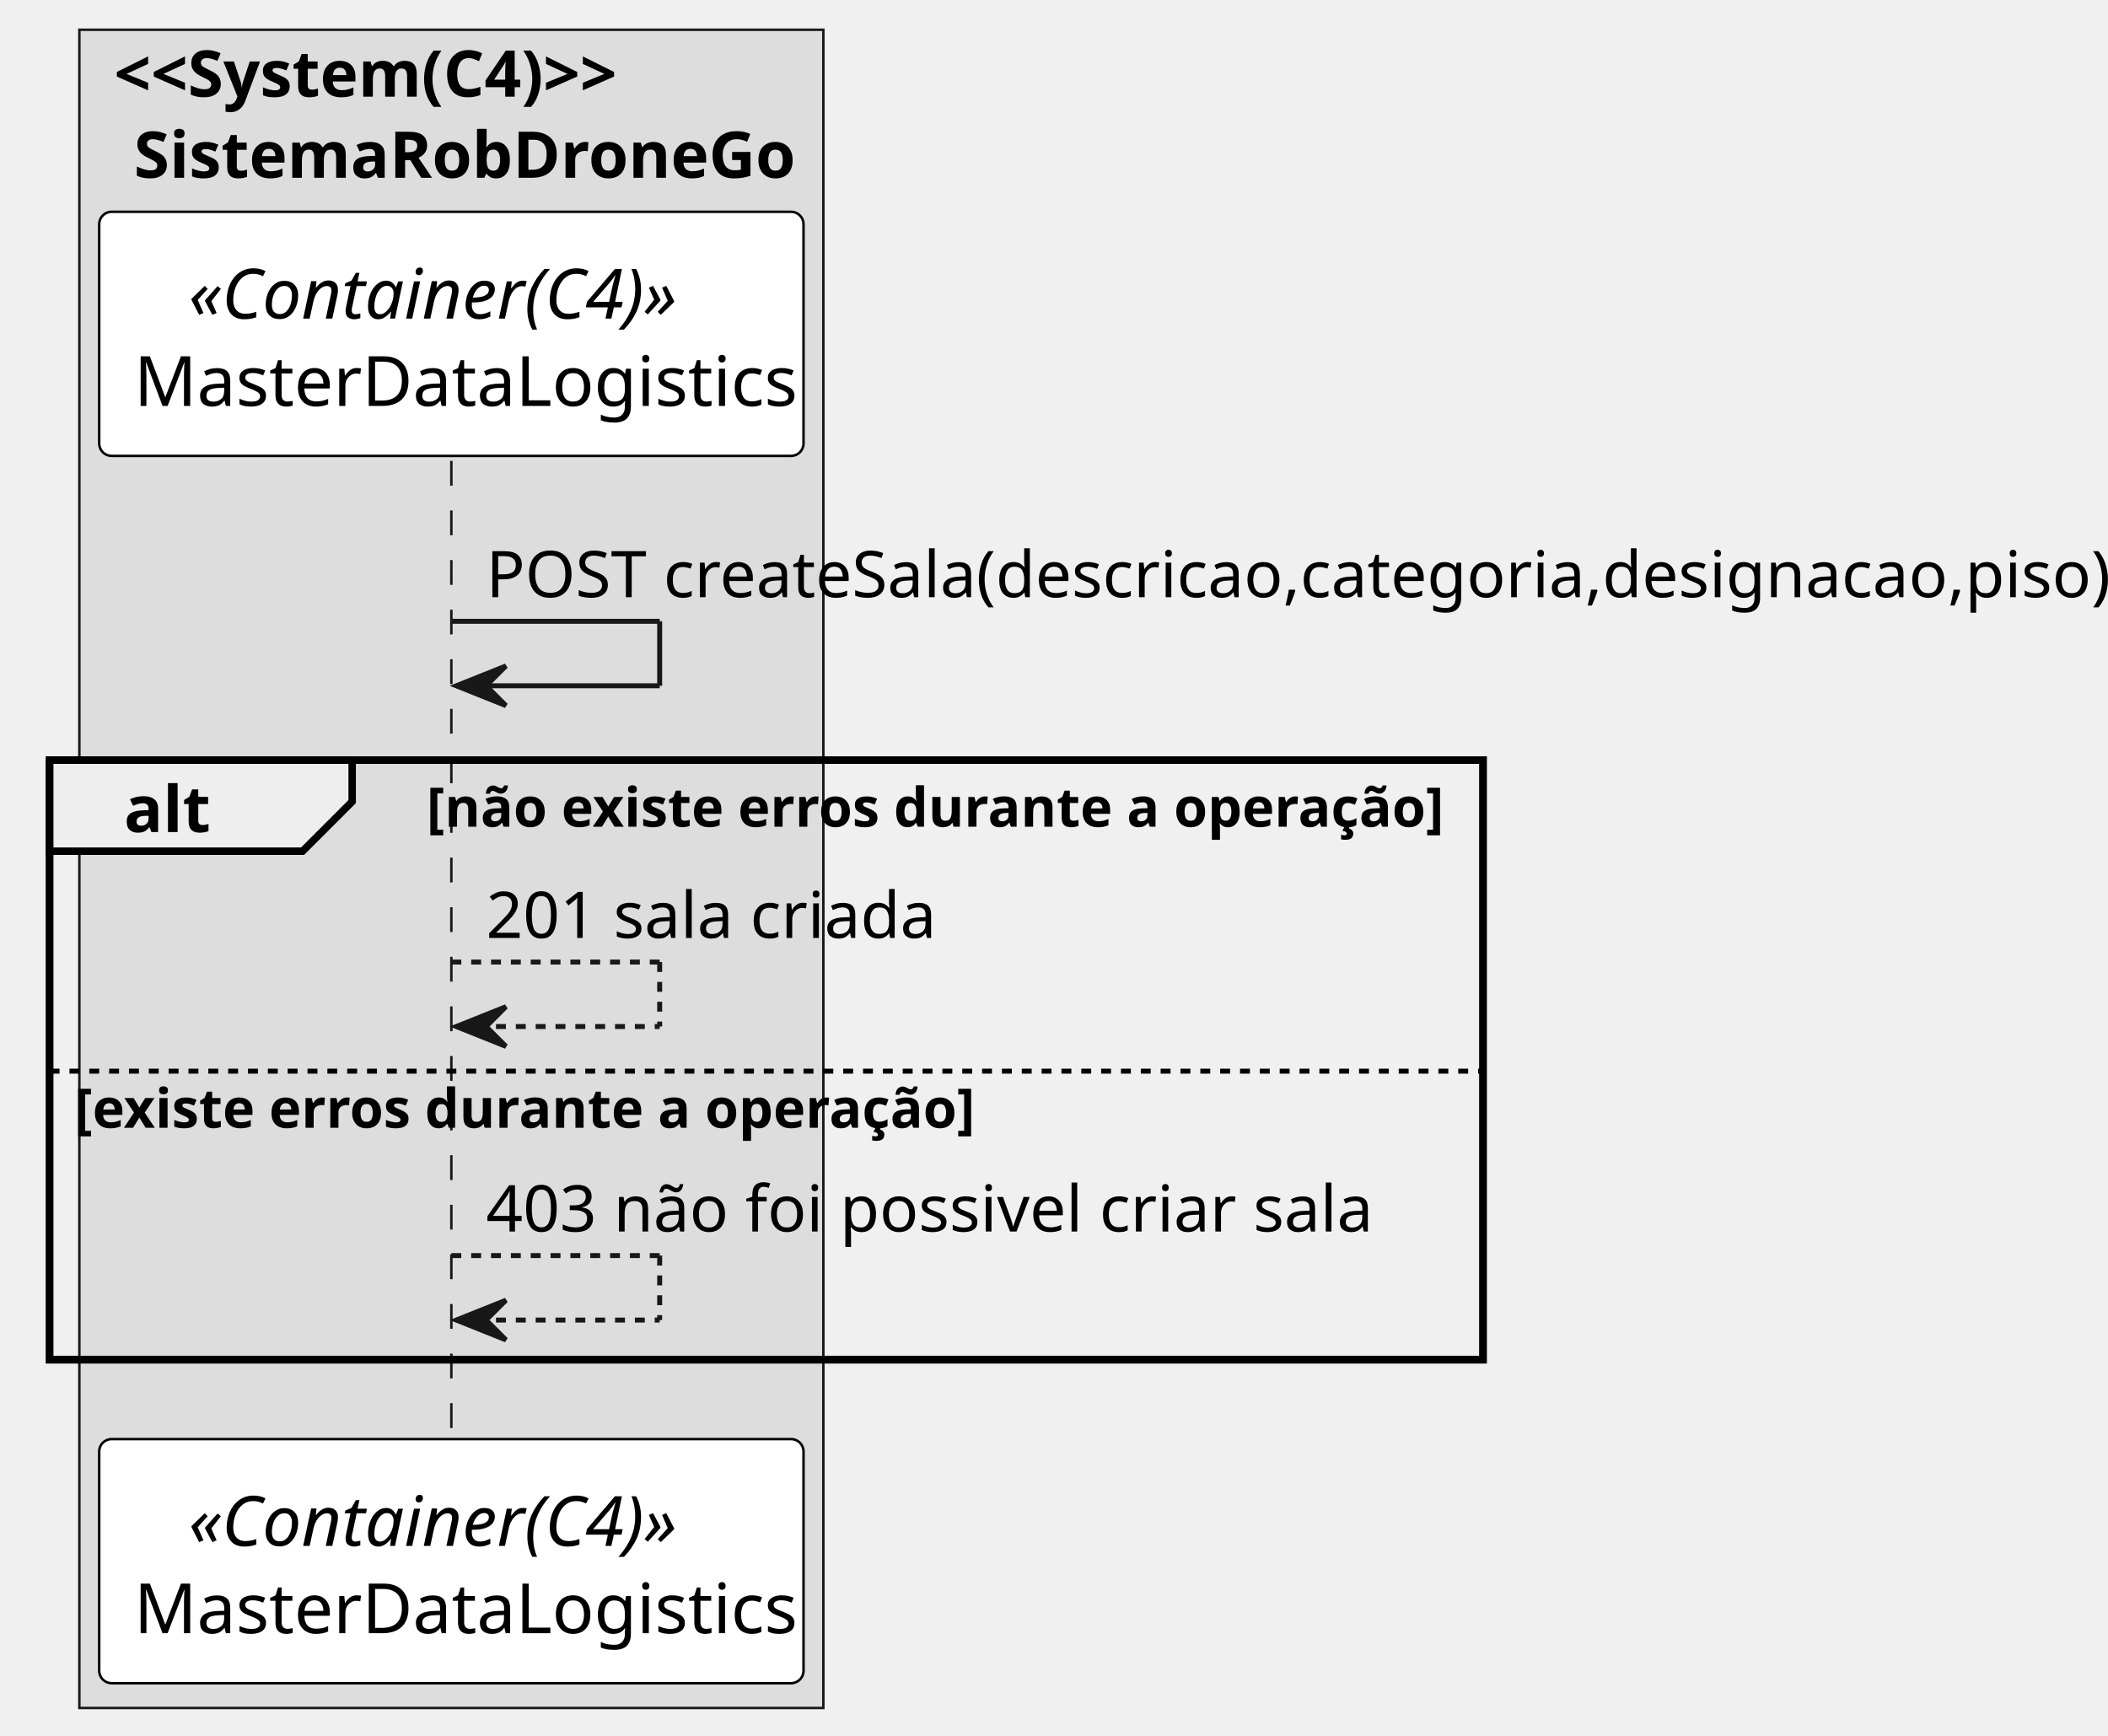
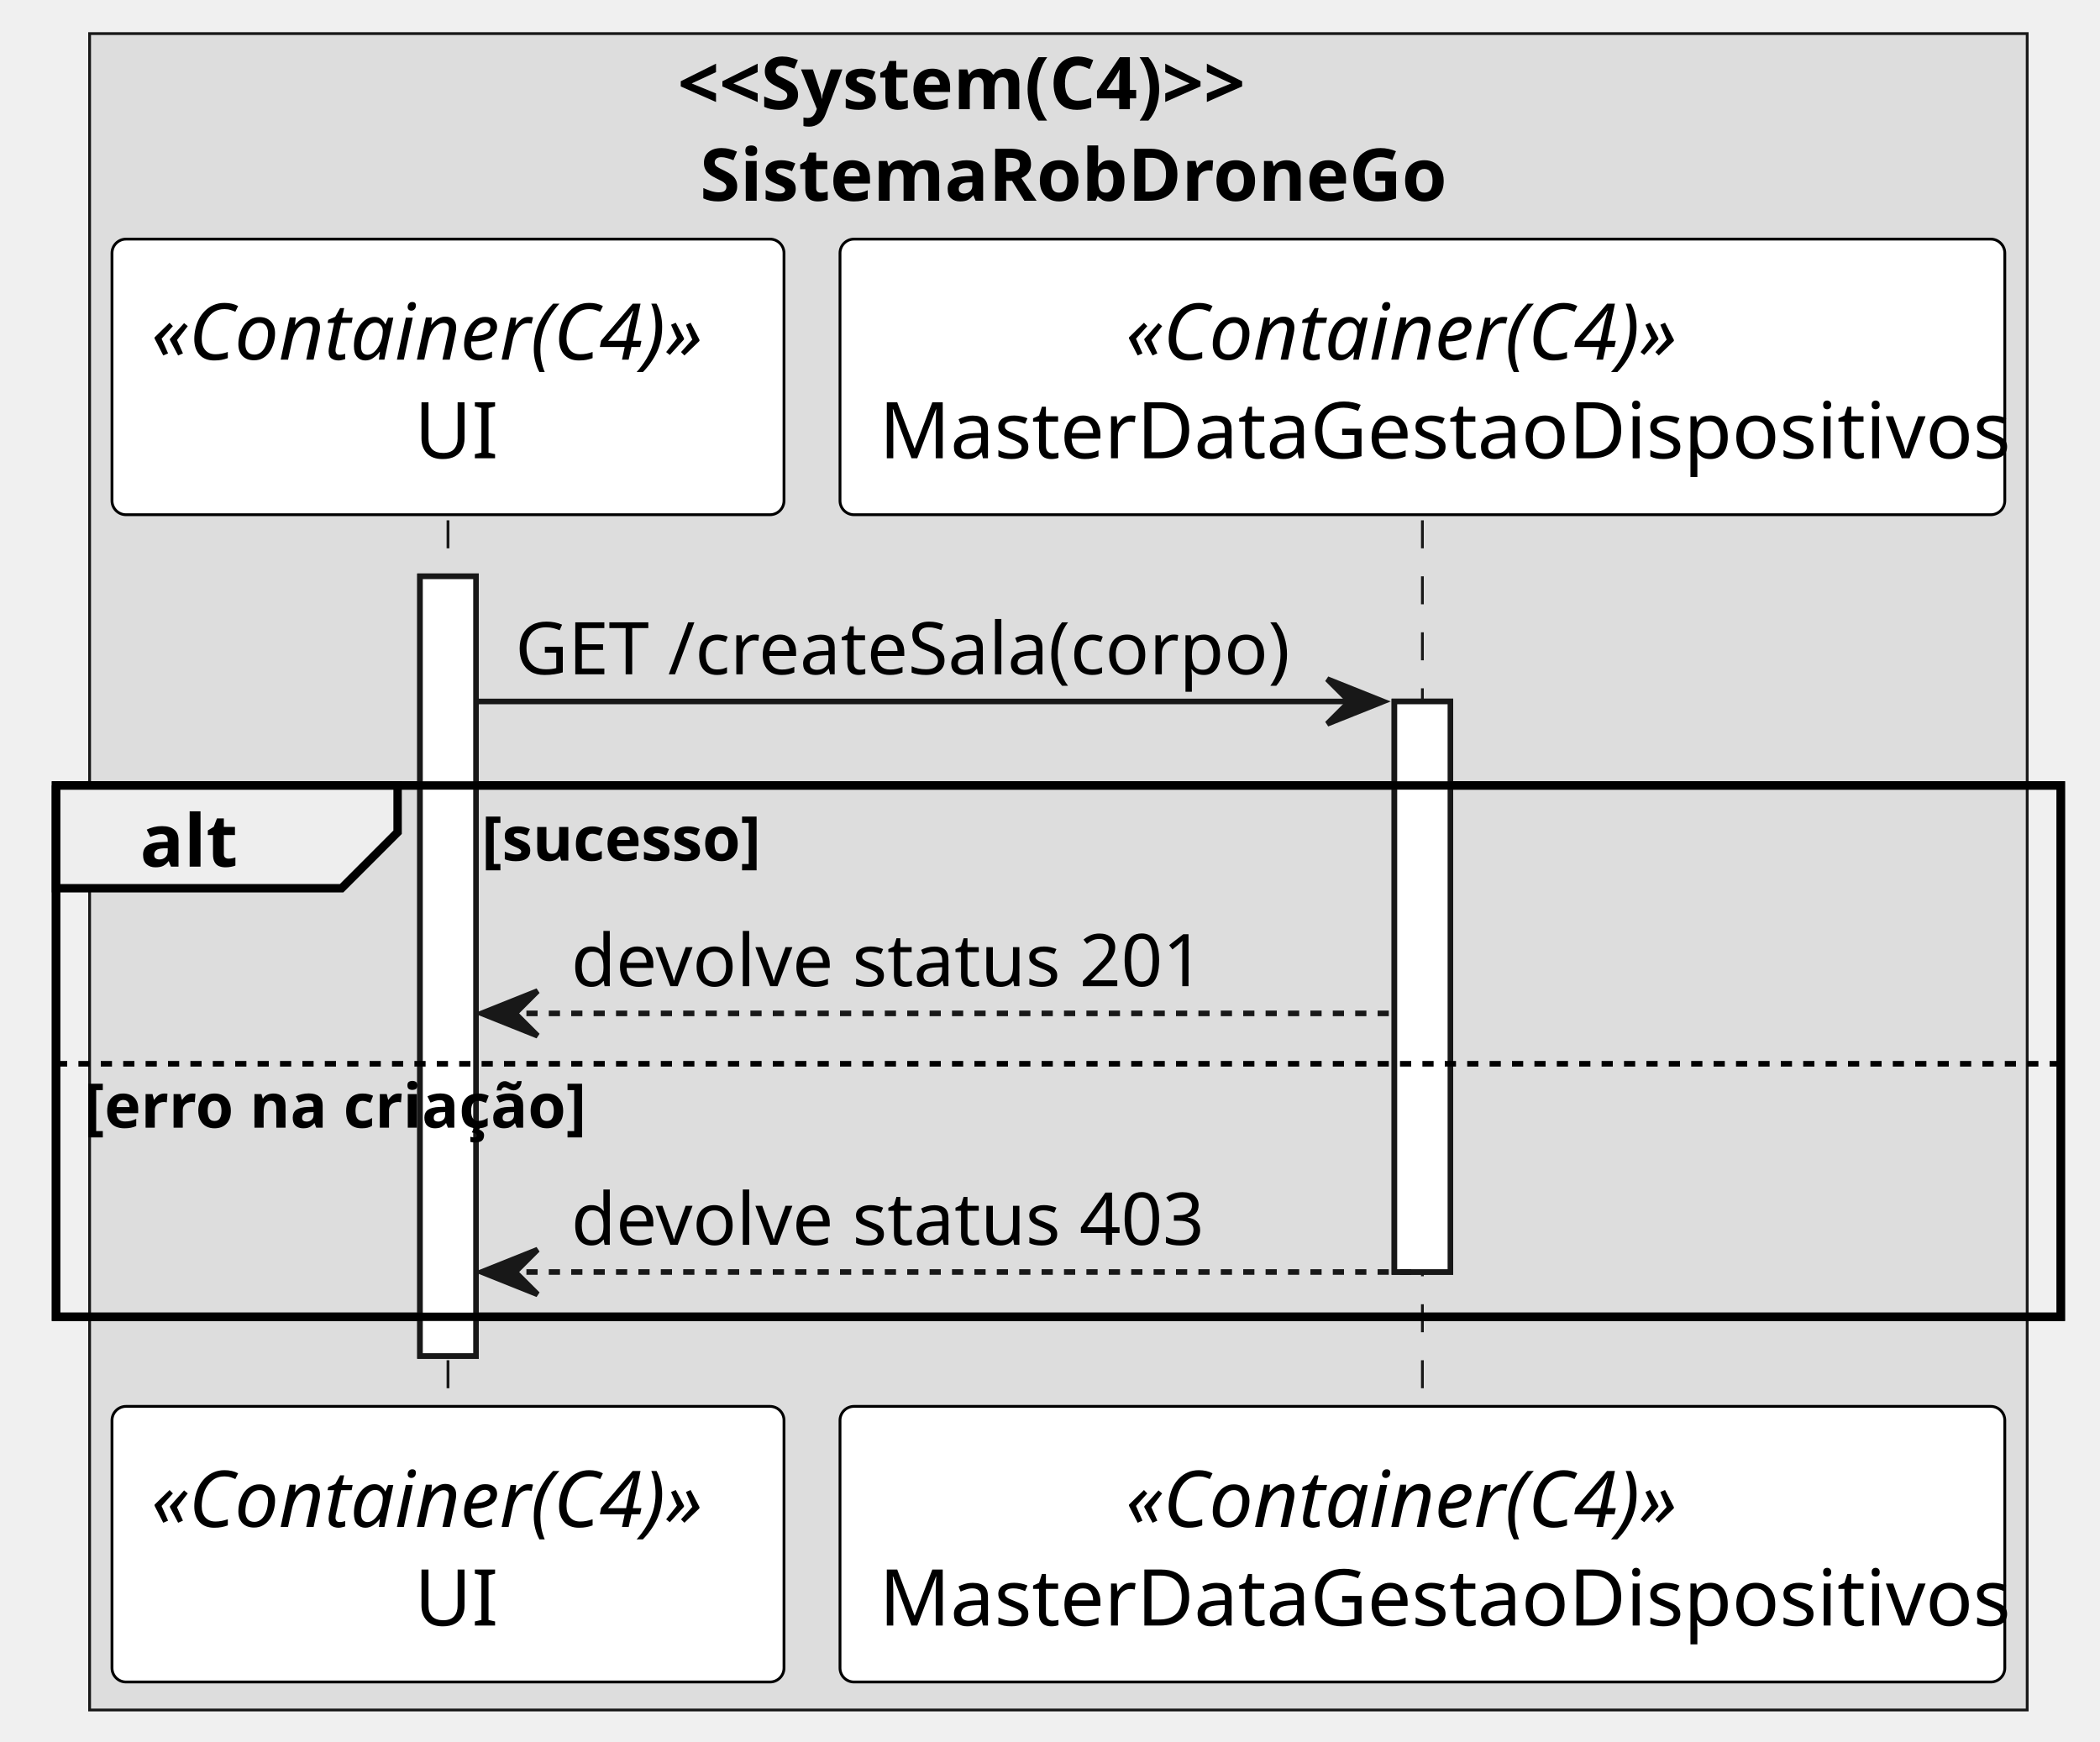
- <svg xmlns="http://www.w3.org/2000/svg" contentStyleType="text/css" height="350px" preserveAspectRatio="none" style="width:425px;height:350px;background:#FFFFFF;" version="1.1" viewBox="0 0 425 350" width="425px" zoomAndPan="magnify">
+ <svg xmlns="http://www.w3.org/2000/svg" contentStyleType="text/css" height="311px" preserveAspectRatio="none" style="width:375px;height:311px;background:#FFFFFF;" version="1.1" viewBox="0 0 375 311" width="375px" zoomAndPan="magnify">
  <defs />
  <g>
-     <rect fill="#DDDDDD" height="338.383" style="stroke:#181818;stroke-width:0.5;" width="150" x="16" y="6" />
-     <text fill="#000000" font-family="sans-serif" font-size="13" font-weight="bold" lengthAdjust="spacing" textLength="102" x="23" y="19.495">&lt;&lt;System(C4)&gt;&gt;</text>
-     <text fill="#000000" font-family="sans-serif" font-size="13" font-weight="bold" lengthAdjust="spacing" textLength="132" x="27" y="35.847">SistemaRobDroneGo</text>
-     <rect fill="none" height="120.891" style="stroke:#000000;stroke-width:1.5;" width="289" x="10" y="153.273" />
-     <line style="stroke:#181818;stroke-width:0.5;stroke-dasharray:5.0,5.0;" x1="91" x2="91" y1="92.922" y2="291.164" />
-     <rect fill="#FFFFFF" height="49.219" rx="2.5" ry="2.5" style="stroke:#000000;stroke-width:0.5;" width="142" x="20" y="42.703" />
-     <text fill="#000000" font-family="sans-serif" font-size="14" font-style="italic" lengthAdjust="spacing" textLength="106" x="38" y="64.236">«Container(C4)»</text>
-     <text fill="#000000" font-family="sans-serif" font-size="14" lengthAdjust="spacing" textLength="128" x="27" y="81.846">MasterDataLogistics</text>
-     <rect fill="#FFFFFF" height="49.219" rx="2.5" ry="2.5" style="stroke:#000000;stroke-width:0.5;" width="142" x="20" y="290.164" />
-     <text fill="#000000" font-family="sans-serif" font-size="14" font-style="italic" lengthAdjust="spacing" textLength="106" x="38" y="311.697">«Container(C4)»</text>
-     <text fill="#000000" font-family="sans-serif" font-size="14" lengthAdjust="spacing" textLength="128" x="27" y="329.307">MasterDataLogistics</text>
-     <line style="stroke:#181818;stroke-width:1.0;" x1="91" x2="133" y1="125.273" y2="125.273" />
-     <line style="stroke:#181818;stroke-width:1.0;" x1="133" x2="133" y1="125.273" y2="138.273" />
-     <line style="stroke:#181818;stroke-width:1.0;" x1="92" x2="133" y1="138.273" y2="138.273" />
-     <polygon fill="#181818" points="102,134.273,92,138.273,102,142.273,98,138.273" style="stroke:#181818;stroke-width:1.0;" />
-     <text fill="#000000" font-family="sans-serif" font-size="13" lengthAdjust="spacing" textLength="320" x="98" y="120.417">POST createSala(descricao,categoria,designacao,piso)</text>
-     <path d="M10,153.273 L71,153.273 L71,161.625 L61,171.625 L10,171.625 L10,153.273 " fill="#EEEEEE" style="stroke:#000000;stroke-width:1.5;" />
-     <rect fill="none" height="120.891" style="stroke:#000000;stroke-width:1.5;" width="289" x="10" y="153.273" />
-     <text fill="#000000" font-family="sans-serif" font-size="13" font-weight="bold" lengthAdjust="spacing" textLength="16" x="25" y="167.769">alt</text>
-     <text fill="#000000" font-family="sans-serif" font-size="11" font-weight="bold" lengthAdjust="spacing" textLength="208" x="86" y="166.692">[não existe erros durante a operação]</text>
-     <line style="stroke:#181818;stroke-width:1.0;stroke-dasharray:2.0,2.0;" x1="91" x2="133" y1="193.977" y2="193.977" />
-     <line style="stroke:#181818;stroke-width:1.0;stroke-dasharray:2.0,2.0;" x1="133" x2="133" y1="193.977" y2="206.977" />
-     <line style="stroke:#181818;stroke-width:1.0;stroke-dasharray:2.0,2.0;" x1="92" x2="133" y1="206.977" y2="206.977" />
-     <polygon fill="#181818" points="102,202.977,92,206.977,102,210.977,98,206.977" style="stroke:#181818;stroke-width:1.0;" />
-     <text fill="#000000" font-family="sans-serif" font-size="13" lengthAdjust="spacing" textLength="88" x="98" y="189.12">201 sala criada</text>
-     <line style="stroke:#000000;stroke-width:1.0;stroke-dasharray:2.0,2.0;" x1="10" x2="299" y1="215.977" y2="215.977" />
-     <text fill="#000000" font-family="sans-serif" font-size="11" font-weight="bold" lengthAdjust="spacing" textLength="185" x="15" y="227.395">[existe erros durante a operação]</text>
-     <line style="stroke:#181818;stroke-width:1.0;stroke-dasharray:2.0,2.0;" x1="91" x2="133" y1="253.164" y2="253.164" />
-     <line style="stroke:#181818;stroke-width:1.0;stroke-dasharray:2.0,2.0;" x1="133" x2="133" y1="253.164" y2="266.164" />
-     <line style="stroke:#181818;stroke-width:1.0;stroke-dasharray:2.0,2.0;" x1="92" x2="133" y1="266.164" y2="266.164" />
-     <polygon fill="#181818" points="102,262.164,92,266.164,102,270.164,98,266.164" style="stroke:#181818;stroke-width:1.0;" />
-     <text fill="#000000" font-family="sans-serif" font-size="13" lengthAdjust="spacing" textLength="170" x="98" y="248.308">403 não foi possivel criar sala</text>
+     <rect fill="#DDDDDD" height="299.383" style="stroke:#181818;stroke-width:0.5;" width="346" x="16" y="6" />
+     <text fill="#000000" font-family="sans-serif" font-size="13" font-weight="bold" lengthAdjust="spacing" textLength="102" x="121" y="19.495">&lt;&lt;System(C4)&gt;&gt;</text>
+     <text fill="#000000" font-family="sans-serif" font-size="13" font-weight="bold" lengthAdjust="spacing" textLength="132" x="125" y="35.847">SistemaRobDroneGo</text>
+     <rect fill="#FFFFFF" height="139.242" style="stroke:#181818;stroke-width:1.0;" width="10" x="75" y="102.922" />
+     <rect fill="#FFFFFF" height="101.891" style="stroke:#181818;stroke-width:1.0;" width="10" x="249" y="125.273" />
+     <rect fill="none" height="94.891" style="stroke:#000000;stroke-width:1.5;" width="358" x="10" y="140.273" />
+     <line style="stroke:#181818;stroke-width:0.5;stroke-dasharray:5.0,5.0;" x1="80" x2="80" y1="92.922" y2="252.164" />
+     <line style="stroke:#181818;stroke-width:0.5;stroke-dasharray:5.0,5.0;" x1="254" x2="254" y1="92.922" y2="252.164" />
+     <rect fill="#FFFFFF" height="49.219" rx="2.5" ry="2.5" style="stroke:#000000;stroke-width:0.5;" width="120" x="20" y="42.703" />
+     <text fill="#000000" font-family="sans-serif" font-size="14" font-style="italic" lengthAdjust="spacing" textLength="106" x="27" y="64.236">«Container(C4)»</text>
+     <text fill="#000000" font-family="sans-serif" font-size="14" lengthAdjust="spacing" textLength="12" x="74" y="81.846">UI</text>
+     <rect fill="#FFFFFF" height="49.219" rx="2.5" ry="2.5" style="stroke:#000000;stroke-width:0.5;" width="120" x="20" y="251.164" />
+     <text fill="#000000" font-family="sans-serif" font-size="14" font-style="italic" lengthAdjust="spacing" textLength="106" x="27" y="272.697">«Container(C4)»</text>
+     <text fill="#000000" font-family="sans-serif" font-size="14" lengthAdjust="spacing" textLength="12" x="74" y="290.307">UI</text>
+     <rect fill="#FFFFFF" height="49.219" rx="2.5" ry="2.5" style="stroke:#000000;stroke-width:0.5;" width="208" x="150" y="42.703" />
+     <text fill="#000000" font-family="sans-serif" font-size="14" font-style="italic" lengthAdjust="spacing" textLength="106" x="201" y="64.236">«Container(C4)»</text>
+     <text fill="#000000" font-family="sans-serif" font-size="14" lengthAdjust="spacing" textLength="194" x="157" y="81.846">MasterDataGestaoDispositivos</text>
+     <rect fill="#FFFFFF" height="49.219" rx="2.5" ry="2.5" style="stroke:#000000;stroke-width:0.5;" width="208" x="150" y="251.164" />
+     <text fill="#000000" font-family="sans-serif" font-size="14" font-style="italic" lengthAdjust="spacing" textLength="106" x="201" y="272.697">«Container(C4)»</text>
+     <text fill="#000000" font-family="sans-serif" font-size="14" lengthAdjust="spacing" textLength="194" x="157" y="290.307">MasterDataGestaoDispositivos</text>
+     <rect fill="#FFFFFF" height="139.242" style="stroke:#181818;stroke-width:1.0;" width="10" x="75" y="102.922" />
+     <rect fill="#FFFFFF" height="101.891" style="stroke:#181818;stroke-width:1.0;" width="10" x="249" y="125.273" />
+     <polygon fill="#181818" points="237,121.273,247,125.273,237,129.273,241,125.273" style="stroke:#181818;stroke-width:1.0;" />
+     <line style="stroke:#181818;stroke-width:1.0;" x1="85" x2="243" y1="125.273" y2="125.273" />
+     <text fill="#000000" font-family="sans-serif" font-size="13" lengthAdjust="spacing" textLength="136" x="92" y="120.417">GET /createSala(corpo)</text>
+     <path d="M10,140.273 L71,140.273 L71,148.625 L61,158.625 L10,158.625 L10,140.273 " fill="#EEEEEE" style="stroke:#000000;stroke-width:1.5;" />
+     <rect fill="none" height="94.891" style="stroke:#000000;stroke-width:1.5;" width="358" x="10" y="140.273" />
+     <text fill="#000000" font-family="sans-serif" font-size="13" font-weight="bold" lengthAdjust="spacing" textLength="16" x="25" y="154.769">alt</text>
+     <text fill="#000000" font-family="sans-serif" font-size="11" font-weight="bold" lengthAdjust="spacing" textLength="56" x="86" y="153.692">[sucesso]</text>
+     <polygon fill="#181818" points="96,176.977,86,180.977,96,184.977,92,180.977" style="stroke:#181818;stroke-width:1.0;" />
+     <line style="stroke:#181818;stroke-width:1.0;stroke-dasharray:2.0,2.0;" x1="90" x2="248" y1="180.977" y2="180.977" />
+     <text fill="#000000" font-family="sans-serif" font-size="13" lengthAdjust="spacing" textLength="106" x="102" y="176.12">devolve status 201</text>
+     <line style="stroke:#000000;stroke-width:1.0;stroke-dasharray:2.0,2.0;" x1="10" x2="368" y1="189.977" y2="189.977" />
+     <text fill="#000000" font-family="sans-serif" font-size="11" font-weight="bold" lengthAdjust="spacing" textLength="90" x="15" y="201.395">[erro na criação]</text>
+     <polygon fill="#181818" points="96,223.164,86,227.164,96,231.164,92,227.164" style="stroke:#181818;stroke-width:1.0;" />
+     <line style="stroke:#181818;stroke-width:1.0;stroke-dasharray:2.0,2.0;" x1="90" x2="253" y1="227.164" y2="227.164" />
+     <text fill="#000000" font-family="sans-serif" font-size="13" lengthAdjust="spacing" textLength="106" x="102" y="222.308">devolve status 403</text>
  </g>
</svg>
